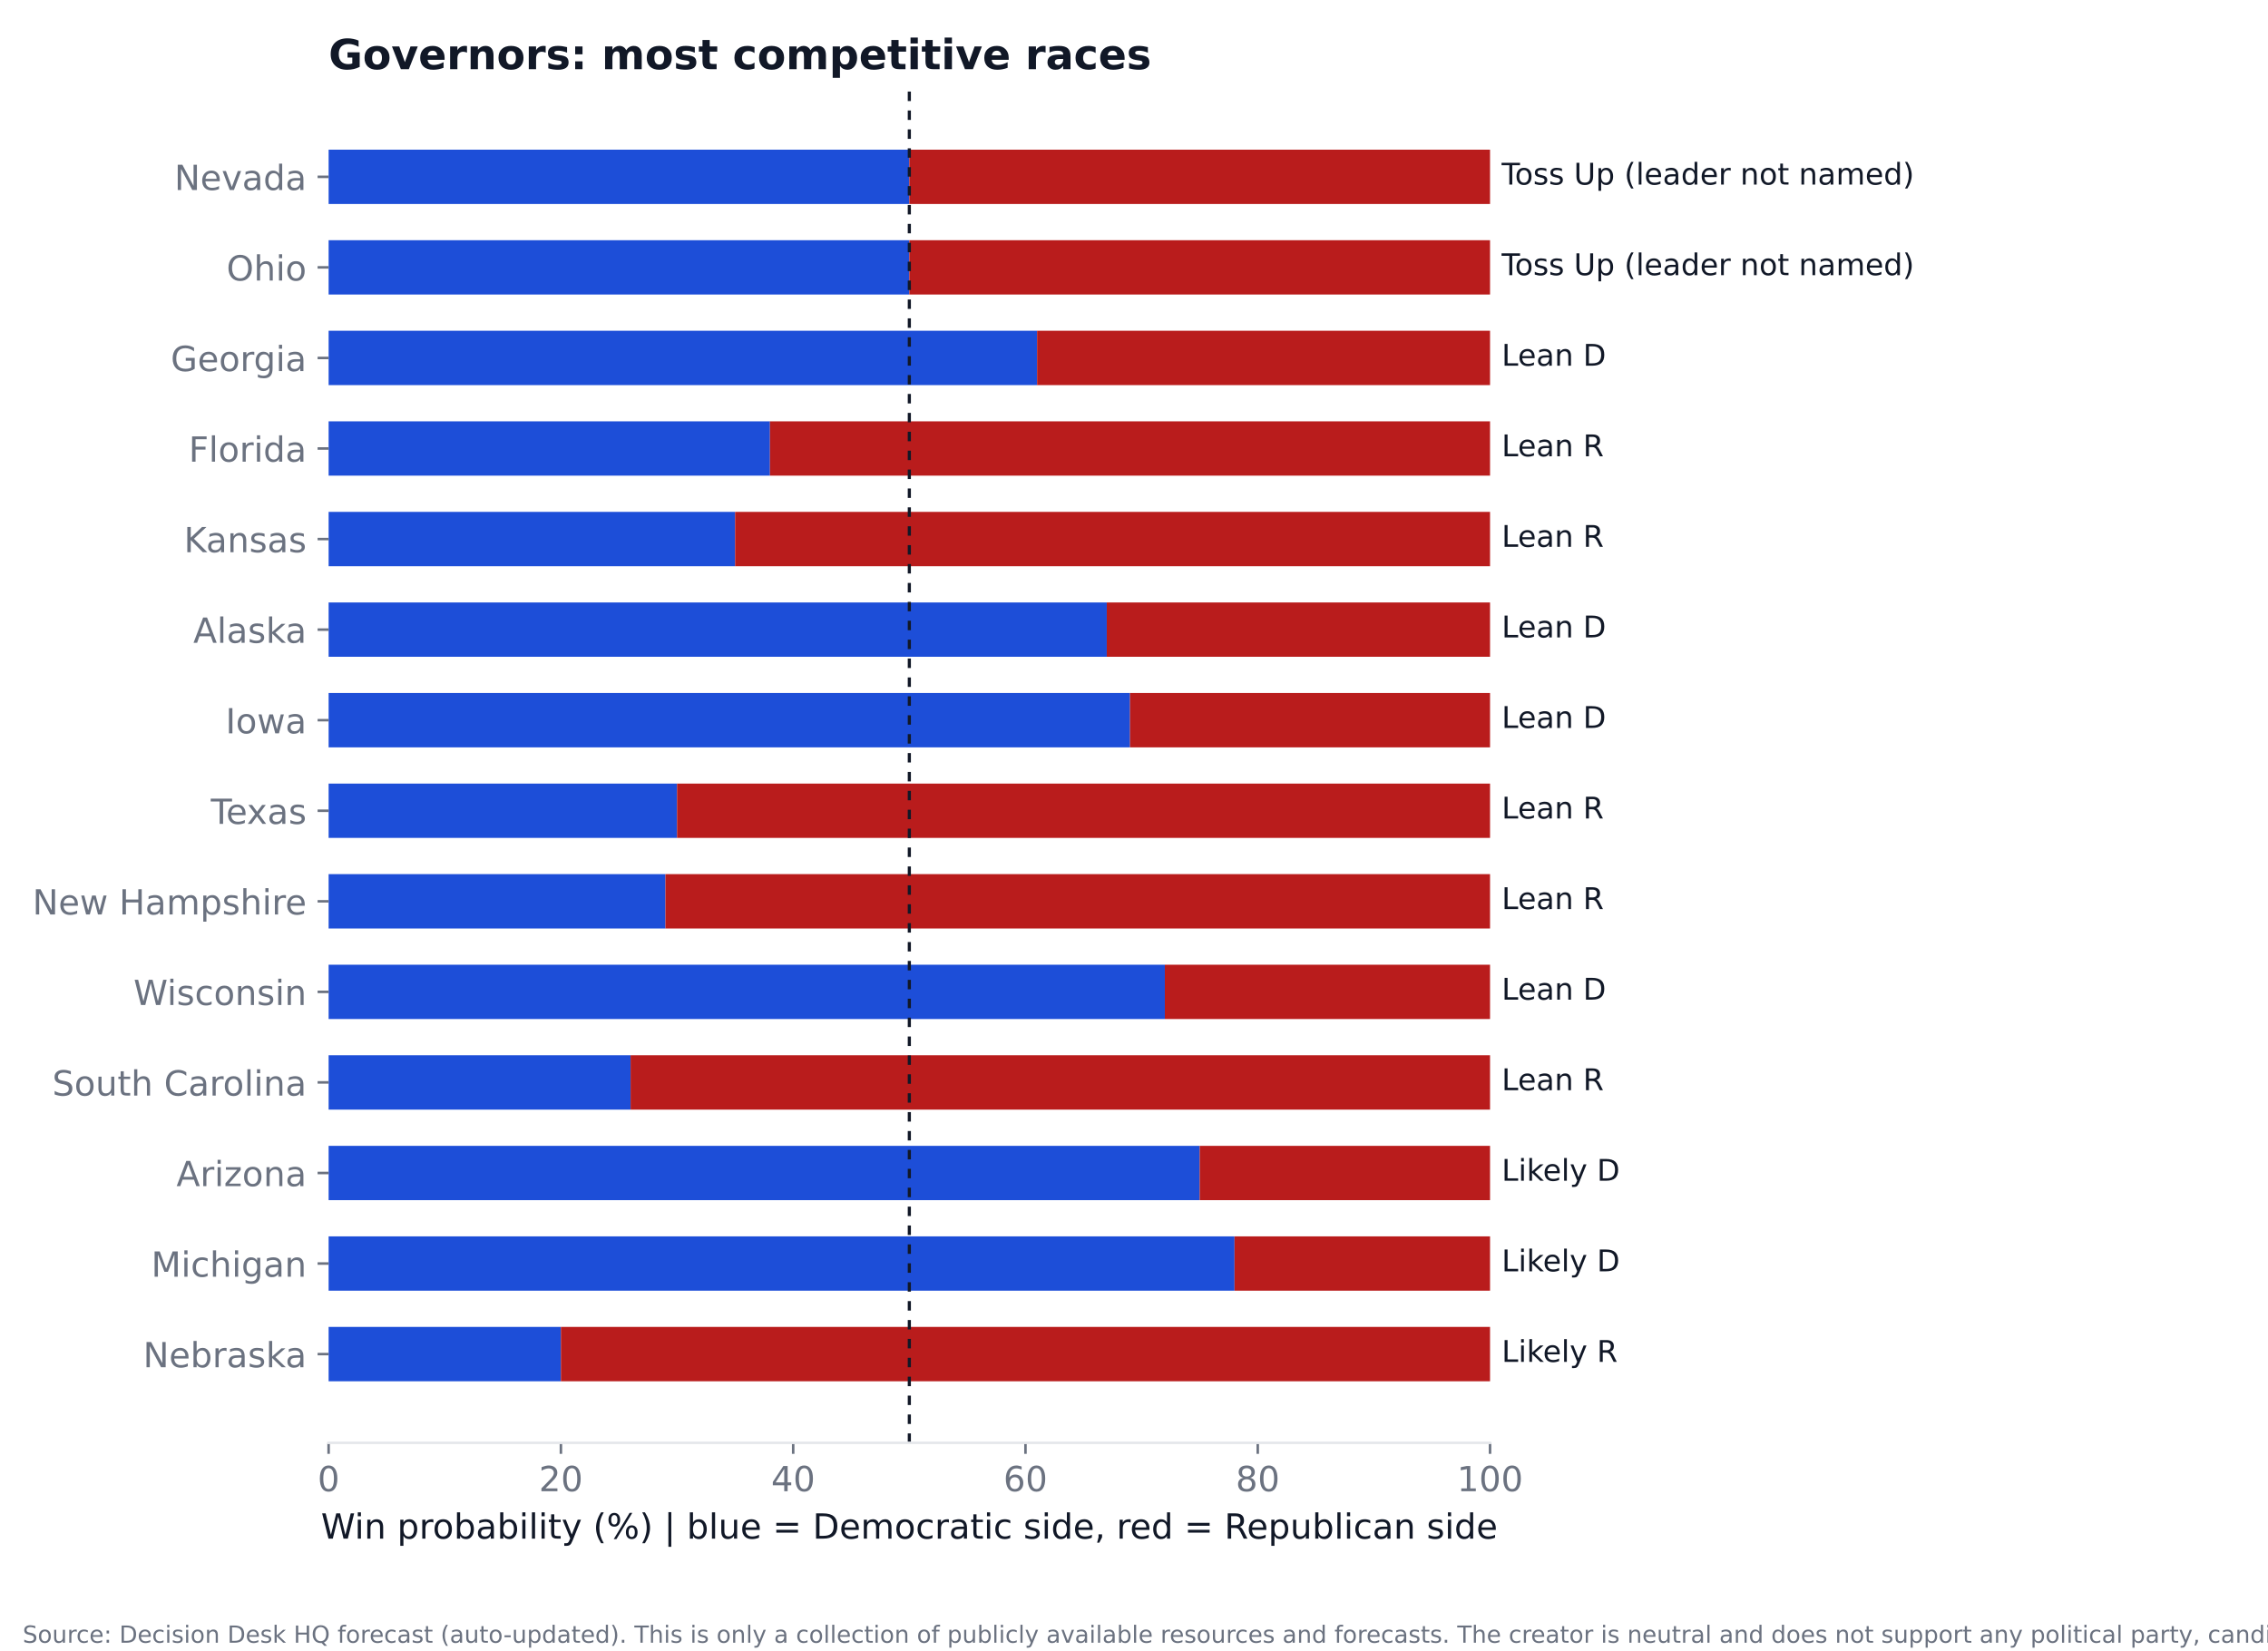
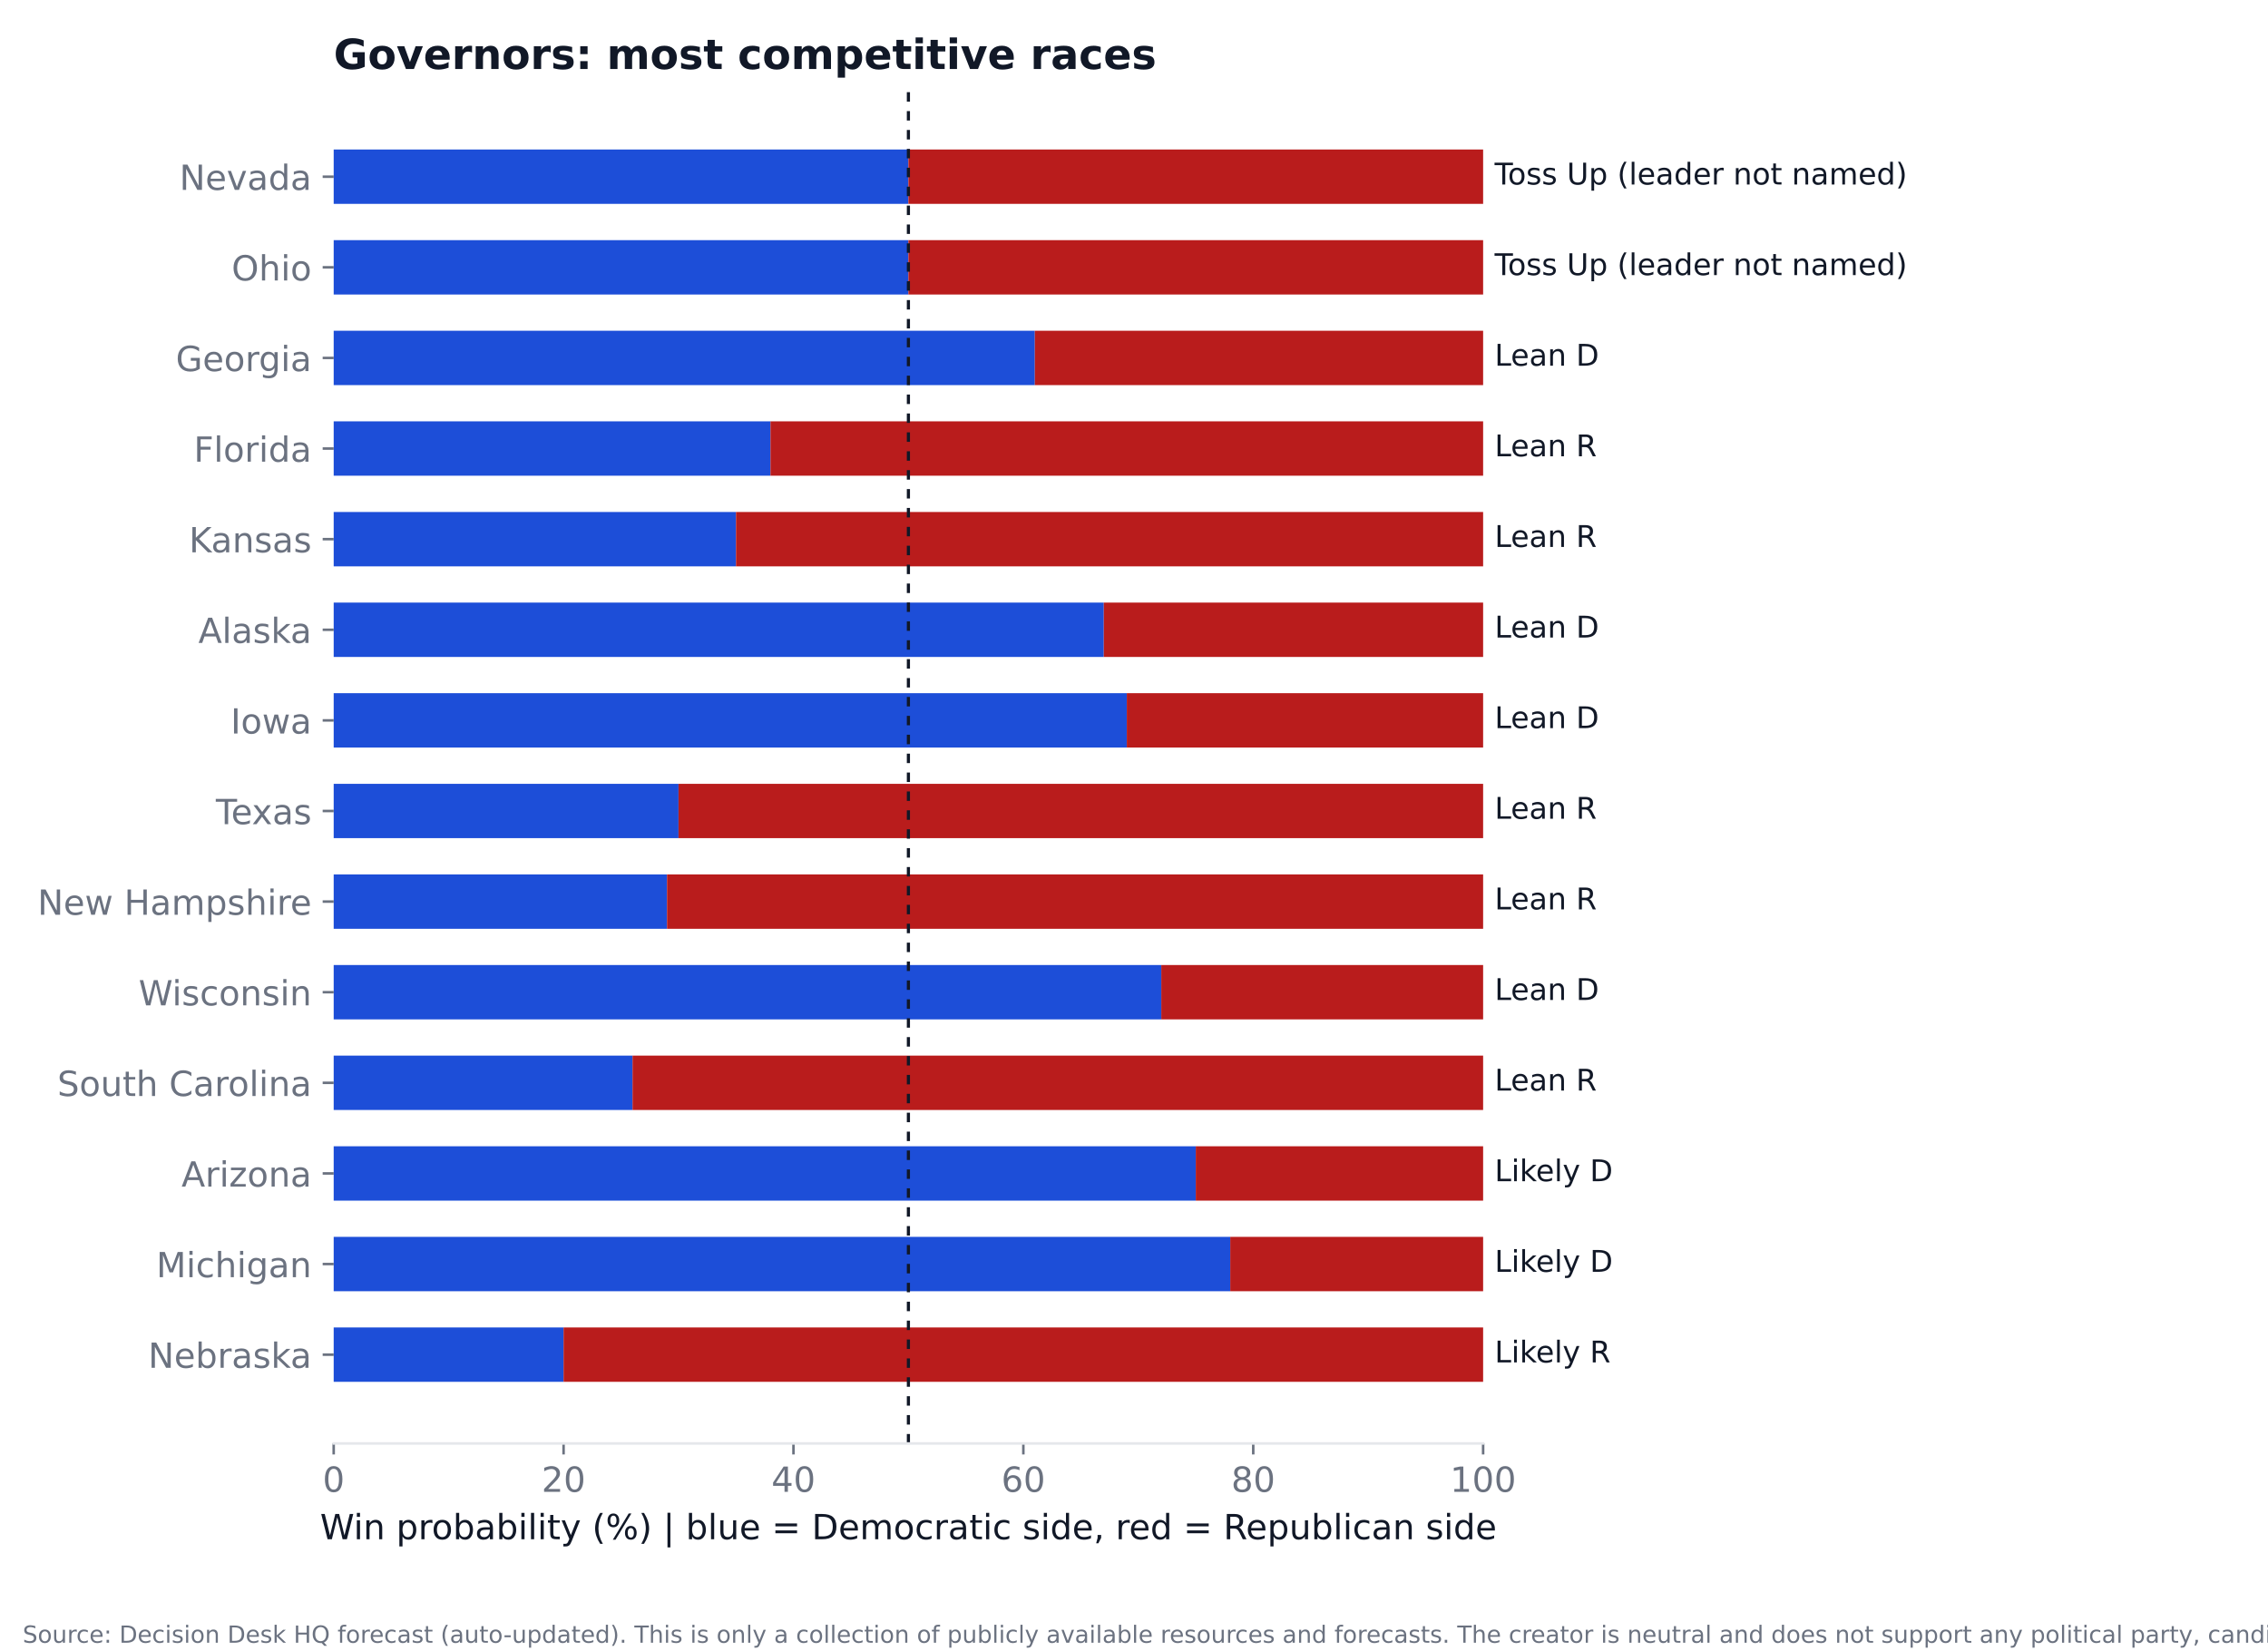
<svg xmlns="http://www.w3.org/2000/svg" xmlns:xlink="http://www.w3.org/1999/xlink" width="720pt" height="524.16pt" viewBox="0 0 720 524.16" version="1.1">
  <defs>
    <style type="text/css">*{stroke-linejoin: round; stroke-linecap: butt}</style>
  </defs>
  <g id="figure_1">
    <g id="patch_1">
      <path d="M 0 524.16  L 720 524.16  L 720 0  L 0 0  z " style="fill: #ffffff" />
    </g>
    <g id="axes_1">
      <g id="patch_2">
-         <path d="M 104.324 458.076  L 473.029 458.076  L 473.029 27.96  L 104.324 27.96  z " style="fill: #ffffff" />
+         <path d="M 105.933 458.267  L 470.835 458.267  L 470.835 27.909  L 105.933 27.909  z " style="fill: #ffffff" />
      </g>
      <g id="patch_3">
-         <path d="M 104.324 47.511  L 288.676 47.511  L 288.676 64.761  L 104.324 64.761  z " clip-path="url(#p73913ec61c)" style="fill: #1d4ed8" />
+         <path d="M 105.933 47.471  L 288.384 47.471  L 288.384 64.731  L 105.933 64.731  z " clip-path="url(#p3616f164e4)" style="fill: #1d4ed8" />
      </g>
      <g id="patch_4">
-         <path d="M 288.676 47.511  L 473.029 47.511  L 473.029 64.761  L 288.676 64.761  z " clip-path="url(#p73913ec61c)" style="fill: #b91c1c" />
+         <path d="M 288.384 47.471  L 470.835 47.471  L 470.835 64.731  L 288.384 64.731  z " clip-path="url(#p3616f164e4)" style="fill: #b91c1c" />
      </g>
      <g id="patch_5">
-         <path d="M 104.324 76.262  L 288.676 76.262  L 288.676 93.512  L 104.324 93.512  z " clip-path="url(#p73913ec61c)" style="fill: #1d4ed8" />
+         <path d="M 105.933 76.238  L 288.384 76.238  L 288.384 93.498  L 105.933 93.498  z " clip-path="url(#p3616f164e4)" style="fill: #1d4ed8" />
      </g>
      <g id="patch_6">
-         <path d="M 288.676 76.262  L 473.029 76.262  L 473.029 93.512  L 288.676 93.512  z " clip-path="url(#p73913ec61c)" style="fill: #b91c1c" />
+         <path d="M 288.384 76.238  L 470.835 76.238  L 470.835 93.498  L 288.384 93.498  z " clip-path="url(#p3616f164e4)" style="fill: #b91c1c" />
      </g>
      <g id="patch_7">
-         <path d="M 104.324 105.013  L 329.234 105.013  L 329.234 122.264  L 104.324 122.264  z " clip-path="url(#p73913ec61c)" style="fill: #1d4ed8" />
+         <path d="M 105.933 105.005  L 328.523 105.005  L 328.523 122.266  L 105.933 122.266  z " clip-path="url(#p3616f164e4)" style="fill: #1d4ed8" />
      </g>
      <g id="patch_8">
-         <path d="M 329.234 105.013  L 473.029 105.013  L 473.029 122.264  L 329.234 122.264  z " clip-path="url(#p73913ec61c)" style="fill: #b91c1c" />
+         <path d="M 328.523 105.005  L 470.835 105.005  L 470.835 122.266  L 328.523 122.266  z " clip-path="url(#p3616f164e4)" style="fill: #b91c1c" />
      </g>
      <g id="patch_9">
-         <path d="M 104.324 133.764  L 244.432 133.764  L 244.432 151.015  L 104.324 151.015  z " clip-path="url(#p73913ec61c)" style="fill: #1d4ed8" />
+         <path d="M 105.933 133.772  L 244.595 133.772  L 244.595 151.033  L 105.933 151.033  z " clip-path="url(#p3616f164e4)" style="fill: #1d4ed8" />
      </g>
      <g id="patch_10">
-         <path d="M 244.432 133.764  L 473.029 133.764  L 473.029 151.015  L 244.432 151.015  z " clip-path="url(#p73913ec61c)" style="fill: #b91c1c" />
+         <path d="M 244.595 133.772  L 470.835 133.772  L 470.835 151.033  L 244.595 151.033  z " clip-path="url(#p3616f164e4)" style="fill: #b91c1c" />
      </g>
      <g id="patch_11">
-         <path d="M 104.324 162.515  L 233.37 162.515  L 233.37 179.766  L 104.324 179.766  z " clip-path="url(#p73913ec61c)" style="fill: #1d4ed8" />
+         <path d="M 105.933 162.54  L 233.648 162.54  L 233.648 179.8  L 105.933 179.8  z " clip-path="url(#p3616f164e4)" style="fill: #1d4ed8" />
      </g>
      <g id="patch_12">
-         <path d="M 233.37 162.515  L 473.029 162.515  L 473.029 179.766  L 233.37 179.766  z " clip-path="url(#p73913ec61c)" style="fill: #b91c1c" />
+         <path d="M 233.648 162.54  L 470.835 162.54  L 470.835 179.8  L 233.648 179.8  z " clip-path="url(#p3616f164e4)" style="fill: #b91c1c" />
      </g>
      <g id="patch_13">
-         <path d="M 104.324 191.266  L 351.356 191.266  L 351.356 208.517  L 104.324 208.517  z " clip-path="url(#p73913ec61c)" style="fill: #1d4ed8" />
+         <path d="M 105.933 191.307  L 350.417 191.307  L 350.417 208.567  L 105.933 208.567  z " clip-path="url(#p3616f164e4)" style="fill: #1d4ed8" />
      </g>
      <g id="patch_14">
-         <path d="M 351.356 191.266  L 473.029 191.266  L 473.029 208.517  L 351.356 208.517  z " clip-path="url(#p73913ec61c)" style="fill: #b91c1c" />
+         <path d="M 350.417 191.307  L 470.835 191.307  L 470.835 208.567  L 350.417 208.567  z " clip-path="url(#p3616f164e4)" style="fill: #b91c1c" />
      </g>
      <g id="patch_15">
-         <path d="M 104.324 220.017  L 358.73 220.017  L 358.73 237.268  L 104.324 237.268  z " clip-path="url(#p73913ec61c)" style="fill: #1d4ed8" />
+         <path d="M 105.933 220.074  L 357.715 220.074  L 357.715 237.335  L 105.933 237.335  z " clip-path="url(#p3616f164e4)" style="fill: #1d4ed8" />
      </g>
      <g id="patch_16">
-         <path d="M 358.73 220.017  L 473.029 220.017  L 473.029 237.268  L 358.73 237.268  z " clip-path="url(#p73913ec61c)" style="fill: #b91c1c" />
+         <path d="M 357.715 220.074  L 470.835 220.074  L 470.835 237.335  L 357.715 237.335  z " clip-path="url(#p3616f164e4)" style="fill: #b91c1c" />
      </g>
      <g id="patch_17">
-         <path d="M 104.324 248.768  L 214.935 248.768  L 214.935 266.019  L 104.324 266.019  z " clip-path="url(#p73913ec61c)" style="fill: #1d4ed8" />
+         <path d="M 105.933 248.842  L 215.403 248.842  L 215.403 266.102  L 105.933 266.102  z " clip-path="url(#p3616f164e4)" style="fill: #1d4ed8" />
      </g>
      <g id="patch_18">
-         <path d="M 214.935 248.768  L 473.029 248.768  L 473.029 266.019  L 214.935 266.019  z " clip-path="url(#p73913ec61c)" style="fill: #b91c1c" />
+         <path d="M 215.403 248.842  L 470.835 248.842  L 470.835 266.102  L 215.403 266.102  z " clip-path="url(#p3616f164e4)" style="fill: #b91c1c" />
      </g>
      <g id="patch_19">
-         <path d="M 104.324 277.519  L 211.248 277.519  L 211.248 294.77  L 104.324 294.77  z " clip-path="url(#p73913ec61c)" style="fill: #1d4ed8" />
+         <path d="M 105.933 277.609  L 211.754 277.609  L 211.754 294.869  L 105.933 294.869  z " clip-path="url(#p3616f164e4)" style="fill: #1d4ed8" />
      </g>
      <g id="patch_20">
-         <path d="M 211.248 277.519  L 473.029 277.519  L 473.029 294.77  L 211.248 294.77  z " clip-path="url(#p73913ec61c)" style="fill: #b91c1c" />
+         <path d="M 211.754 277.609  L 470.835 277.609  L 470.835 294.869  L 211.754 294.869  z " clip-path="url(#p3616f164e4)" style="fill: #b91c1c" />
      </g>
      <g id="patch_21">
-         <path d="M 104.324 306.27  L 369.791 306.27  L 369.791 323.521  L 104.324 323.521  z " clip-path="url(#p73913ec61c)" style="fill: #1d4ed8" />
+         <path d="M 105.933 306.376  L 368.662 306.376  L 368.662 323.636  L 105.933 323.636  z " clip-path="url(#p3616f164e4)" style="fill: #1d4ed8" />
      </g>
      <g id="patch_22">
-         <path d="M 369.791 306.27  L 473.029 306.27  L 473.029 323.521  L 369.791 323.521  z " clip-path="url(#p73913ec61c)" style="fill: #b91c1c" />
+         <path d="M 368.662 306.376  L 470.835 306.376  L 470.835 323.636  L 368.662 323.636  z " clip-path="url(#p3616f164e4)" style="fill: #b91c1c" />
      </g>
      <g id="patch_23">
-         <path d="M 104.324 335.022  L 200.187 335.022  L 200.187 352.272  L 104.324 352.272  z " clip-path="url(#p73913ec61c)" style="fill: #1d4ed8" />
+         <path d="M 105.933 335.143  L 200.807 335.143  L 200.807 352.404  L 105.933 352.404  z " clip-path="url(#p3616f164e4)" style="fill: #1d4ed8" />
      </g>
      <g id="patch_24">
-         <path d="M 200.187 335.022  L 473.029 335.022  L 473.029 352.272  L 200.187 352.272  z " clip-path="url(#p73913ec61c)" style="fill: #b91c1c" />
+         <path d="M 200.807 335.143  L 470.835 335.143  L 470.835 352.404  L 200.807 352.404  z " clip-path="url(#p3616f164e4)" style="fill: #b91c1c" />
      </g>
      <g id="patch_25">
-         <path d="M 104.324 363.773  L 380.853 363.773  L 380.853 381.023  L 104.324 381.023  z " clip-path="url(#p73913ec61c)" style="fill: #1d4ed8" />
+         <path d="M 105.933 363.911  L 379.609 363.911  L 379.609 381.171  L 105.933 381.171  z " clip-path="url(#p3616f164e4)" style="fill: #1d4ed8" />
      </g>
      <g id="patch_26">
-         <path d="M 380.853 363.773  L 473.029 363.773  L 473.029 381.023  L 380.853 381.023  z " clip-path="url(#p73913ec61c)" style="fill: #b91c1c" />
+         <path d="M 379.609 363.911  L 470.835 363.911  L 470.835 381.171  L 379.609 381.171  z " clip-path="url(#p3616f164e4)" style="fill: #b91c1c" />
      </g>
      <g id="patch_27">
-         <path d="M 104.324 392.524  L 391.914 392.524  L 391.914 409.774  L 104.324 409.774  z " clip-path="url(#p73913ec61c)" style="fill: #1d4ed8" />
+         <path d="M 105.933 392.678  L 390.556 392.678  L 390.556 409.938  L 105.933 409.938  z " clip-path="url(#p3616f164e4)" style="fill: #1d4ed8" />
      </g>
      <g id="patch_28">
-         <path d="M 391.914 392.524  L 473.029 392.524  L 473.029 409.774  L 391.914 409.774  z " clip-path="url(#p73913ec61c)" style="fill: #b91c1c" />
+         <path d="M 390.556 392.678  L 470.835 392.678  L 470.835 409.938  L 390.556 409.938  z " clip-path="url(#p3616f164e4)" style="fill: #b91c1c" />
      </g>
      <g id="patch_29">
-         <path d="M 104.324 421.275  L 178.065 421.275  L 178.065 438.525  L 104.324 438.525  z " clip-path="url(#p73913ec61c)" style="fill: #1d4ed8" />
+         <path d="M 105.933 421.445  L 178.913 421.445  L 178.913 438.706  L 105.933 438.706  z " clip-path="url(#p3616f164e4)" style="fill: #1d4ed8" />
      </g>
      <g id="patch_30">
-         <path d="M 178.065 421.275  L 473.029 421.275  L 473.029 438.525  L 178.065 438.525  z " clip-path="url(#p73913ec61c)" style="fill: #b91c1c" />
+         <path d="M 178.913 421.445  L 470.835 421.445  L 470.835 438.706  L 178.913 438.706  z " clip-path="url(#p3616f164e4)" style="fill: #b91c1c" />
      </g>
      <g id="matplotlib.axis_1">
        <g id="xtick_1">
          <g id="line2d_1">
            <defs>
-               <path id="m2ed87edce3" d="M 0 0  L 0 3.5  " style="stroke: #6b7280; stroke-width: 0.8" />
+               <path id="m110b25e6c8" d="M 0 0  L 0 3.5  " style="stroke: #6b7280; stroke-width: 0.8" />
            </defs>
            <g>
-               <use xlink:href="#m2ed87edce3" x="104.324" y="458.076" style="fill: #6b7280; stroke: #6b7280; stroke-width: 0.8" />
+               <use xlink:href="#m110b25e6c8" x="105.933" y="458.267" style="fill: #6b7280; stroke: #6b7280; stroke-width: 0.8" />
            </g>
          </g>
          <g id="text_1">
-             <text style="font-size: 11px; font-family: 'DejaVu Sans'; text-anchor: middle; fill: #6b7280" x="104.324" y="473.434" transform="rotate(-0 104.3238 473.4336)">0</text>
+             <text style="font-size: 11px; font-family: 'DejaVu Sans'; text-anchor: middle; fill: #6b7280" x="105.933" y="473.625" transform="rotate(-0 105.9325 473.6247)">0</text>
          </g>
        </g>
        <g id="xtick_2">
          <g id="line2d_2">
            <g>
-               <use xlink:href="#m2ed87edce3" x="178.065" y="458.076" style="fill: #6b7280; stroke: #6b7280; stroke-width: 0.8" />
+               <use xlink:href="#m110b25e6c8" x="178.913" y="458.267" style="fill: #6b7280; stroke: #6b7280; stroke-width: 0.8" />
            </g>
          </g>
          <g id="text_2">
-             <text style="font-size: 11px; font-family: 'DejaVu Sans'; text-anchor: middle; fill: #6b7280" x="178.065" y="473.434" transform="rotate(-0 178.0648 473.4336)">20</text>
+             <text style="font-size: 11px; font-family: 'DejaVu Sans'; text-anchor: middle; fill: #6b7280" x="178.913" y="473.625" transform="rotate(-0 178.913 473.6247)">20</text>
          </g>
        </g>
        <g id="xtick_3">
          <g id="line2d_3">
            <g>
-               <use xlink:href="#m2ed87edce3" x="251.806" y="458.076" style="fill: #6b7280; stroke: #6b7280; stroke-width: 0.8" />
+               <use xlink:href="#m110b25e6c8" x="251.893" y="458.267" style="fill: #6b7280; stroke: #6b7280; stroke-width: 0.8" />
            </g>
          </g>
          <g id="text_3">
-             <text style="font-size: 11px; font-family: 'DejaVu Sans'; text-anchor: middle; fill: #6b7280" x="251.806" y="473.434" transform="rotate(-0 251.8057 473.4336)">40</text>
+             <text style="font-size: 11px; font-family: 'DejaVu Sans'; text-anchor: middle; fill: #6b7280" x="251.893" y="473.625" transform="rotate(-0 251.8935 473.6247)">40</text>
          </g>
        </g>
        <g id="xtick_4">
          <g id="line2d_4">
            <g>
-               <use xlink:href="#m2ed87edce3" x="325.547" y="458.076" style="fill: #6b7280; stroke: #6b7280; stroke-width: 0.8" />
+               <use xlink:href="#m110b25e6c8" x="324.874" y="458.267" style="fill: #6b7280; stroke: #6b7280; stroke-width: 0.8" />
            </g>
          </g>
          <g id="text_4">
-             <text style="font-size: 11px; font-family: 'DejaVu Sans'; text-anchor: middle; fill: #6b7280" x="325.547" y="473.434" transform="rotate(-0 325.5467 473.4336)">60</text>
+             <text style="font-size: 11px; font-family: 'DejaVu Sans'; text-anchor: middle; fill: #6b7280" x="324.874" y="473.625" transform="rotate(-0 324.874 473.6247)">60</text>
          </g>
        </g>
        <g id="xtick_5">
          <g id="line2d_5">
            <g>
-               <use xlink:href="#m2ed87edce3" x="399.288" y="458.076" style="fill: #6b7280; stroke: #6b7280; stroke-width: 0.8" />
+               <use xlink:href="#m110b25e6c8" x="397.854" y="458.267" style="fill: #6b7280; stroke: #6b7280; stroke-width: 0.8" />
            </g>
          </g>
          <g id="text_5">
-             <text style="font-size: 11px; font-family: 'DejaVu Sans'; text-anchor: middle; fill: #6b7280" x="399.288" y="473.434" transform="rotate(-0 399.2878 473.4336)">80</text>
+             <text style="font-size: 11px; font-family: 'DejaVu Sans'; text-anchor: middle; fill: #6b7280" x="397.854" y="473.625" transform="rotate(-0 397.8545 473.6247)">80</text>
          </g>
        </g>
        <g id="xtick_6">
          <g id="line2d_6">
            <g>
-               <use xlink:href="#m2ed87edce3" x="473.029" y="458.076" style="fill: #6b7280; stroke: #6b7280; stroke-width: 0.8" />
+               <use xlink:href="#m110b25e6c8" x="470.835" y="458.267" style="fill: #6b7280; stroke: #6b7280; stroke-width: 0.8" />
            </g>
          </g>
          <g id="text_6">
-             <text style="font-size: 11px; font-family: 'DejaVu Sans'; text-anchor: middle; fill: #6b7280" x="473.029" y="473.434" transform="rotate(-0 473.0288 473.4336)">100</text>
+             <text style="font-size: 11px; font-family: 'DejaVu Sans'; text-anchor: middle; fill: #6b7280" x="470.835" y="473.625" transform="rotate(-0 470.835 473.6247)">100</text>
          </g>
        </g>
        <g id="text_7">
-           <text style="font-size: 11px; font-family: 'DejaVu Sans'; text-anchor: middle; fill: #111827" x="288.676" y="488.483" transform="rotate(-0 288.6762 488.4826)">Win probability (%)  |  blue = Democratic side, red = Republican side</text>
+           <text style="font-size: 11px; font-family: 'DejaVu Sans'; text-anchor: middle; fill: #111827" x="288.384" y="488.674" transform="rotate(-0 288.3838 488.6737)">Win probability (%)  |  blue = Democratic side, red = Republican side</text>
        </g>
      </g>
      <g id="matplotlib.axis_2">
        <g id="ytick_1">
          <g id="line2d_7">
            <defs>
-               <path id="m721cf93600" d="M 0 0  L -3.5 0  " style="stroke: #6b7280; stroke-width: 0.8" />
+               <path id="mf528f944bc" d="M 0 0  L -3.5 0  " style="stroke: #6b7280; stroke-width: 0.8" />
            </defs>
            <g>
-               <use xlink:href="#m721cf93600" x="104.324" y="56.136" style="fill: #6b7280; stroke: #6b7280; stroke-width: 0.8" />
+               <use xlink:href="#mf528f944bc" x="105.933" y="56.101" style="fill: #6b7280; stroke: #6b7280; stroke-width: 0.8" />
            </g>
          </g>
          <g id="text_8">
-             <text style="font-size: 11px; font-family: 'DejaVu Sans'; text-anchor: end; fill: #6b7280" x="97.324" y="60.315" transform="rotate(-0 97.32375 60.3152)">Nevada</text>
+             <text style="font-size: 11px; font-family: 'DejaVu Sans'; text-anchor: end; fill: #6b7280" x="98.933" y="60.28" transform="rotate(-0 98.9325 60.27997)">Nevada</text>
          </g>
        </g>
        <g id="ytick_2">
          <g id="line2d_8">
            <g>
-               <use xlink:href="#m721cf93600" x="104.324" y="84.887" style="fill: #6b7280; stroke: #6b7280; stroke-width: 0.8" />
+               <use xlink:href="#mf528f944bc" x="105.933" y="84.868" style="fill: #6b7280; stroke: #6b7280; stroke-width: 0.8" />
            </g>
          </g>
          <g id="text_9">
-             <text style="font-size: 11px; font-family: 'DejaVu Sans'; text-anchor: end; fill: #6b7280" x="97.324" y="89.066" transform="rotate(-0 97.32375 89.06628)">Ohio</text>
+             <text style="font-size: 11px; font-family: 'DejaVu Sans'; text-anchor: end; fill: #6b7280" x="98.933" y="89.047" transform="rotate(-0 98.9325 89.04724)">Ohio</text>
          </g>
        </g>
        <g id="ytick_3">
          <g id="line2d_9">
            <g>
-               <use xlink:href="#m721cf93600" x="104.324" y="113.638" style="fill: #6b7280; stroke: #6b7280; stroke-width: 0.8" />
+               <use xlink:href="#mf528f944bc" x="105.933" y="113.635" style="fill: #6b7280; stroke: #6b7280; stroke-width: 0.8" />
            </g>
          </g>
          <g id="text_10">
-             <text style="font-size: 11px; font-family: 'DejaVu Sans'; text-anchor: end; fill: #6b7280" x="97.324" y="117.817" transform="rotate(-0 97.32375 117.8174)">Georgia</text>
+             <text style="font-size: 11px; font-family: 'DejaVu Sans'; text-anchor: end; fill: #6b7280" x="98.933" y="117.815" transform="rotate(-0 98.9325 117.8145)">Georgia</text>
          </g>
        </g>
        <g id="ytick_4">
          <g id="line2d_10">
            <g>
-               <use xlink:href="#m721cf93600" x="104.324" y="142.389" style="fill: #6b7280; stroke: #6b7280; stroke-width: 0.8" />
+               <use xlink:href="#mf528f944bc" x="105.933" y="142.403" style="fill: #6b7280; stroke: #6b7280; stroke-width: 0.8" />
            </g>
          </g>
          <g id="text_11">
-             <text style="font-size: 11px; font-family: 'DejaVu Sans'; text-anchor: end; fill: #6b7280" x="97.324" y="146.568" transform="rotate(-0 97.32375 146.5684)">Florida</text>
+             <text style="font-size: 11px; font-family: 'DejaVu Sans'; text-anchor: end; fill: #6b7280" x="98.933" y="146.582" transform="rotate(-0 98.9325 146.5818)">Florida</text>
          </g>
        </g>
        <g id="ytick_5">
          <g id="line2d_11">
            <g>
-               <use xlink:href="#m721cf93600" x="104.324" y="171.14" style="fill: #6b7280; stroke: #6b7280; stroke-width: 0.8" />
+               <use xlink:href="#mf528f944bc" x="105.933" y="171.17" style="fill: #6b7280; stroke: #6b7280; stroke-width: 0.8" />
            </g>
          </g>
          <g id="text_12">
-             <text style="font-size: 11px; font-family: 'DejaVu Sans'; text-anchor: end; fill: #6b7280" x="97.324" y="175.319" transform="rotate(-0 97.32375 175.3191)">Kansas</text>
+             <text style="font-size: 11px; font-family: 'DejaVu Sans'; text-anchor: end; fill: #6b7280" x="98.933" y="175.349" transform="rotate(-0 98.9325 175.3486)">Kansas</text>
          </g>
        </g>
        <g id="ytick_6">
          <g id="line2d_12">
            <g>
-               <use xlink:href="#m721cf93600" x="104.324" y="199.891" style="fill: #6b7280; stroke: #6b7280; stroke-width: 0.8" />
+               <use xlink:href="#mf528f944bc" x="105.933" y="199.937" style="fill: #6b7280; stroke: #6b7280; stroke-width: 0.8" />
            </g>
          </g>
          <g id="text_13">
-             <text style="font-size: 11px; font-family: 'DejaVu Sans'; text-anchor: end; fill: #6b7280" x="97.324" y="204.071" transform="rotate(-0 97.32375 204.0706)">Alaska</text>
+             <text style="font-size: 11px; font-family: 'DejaVu Sans'; text-anchor: end; fill: #6b7280" x="98.933" y="204.116" transform="rotate(-0 98.9325 204.1163)">Alaska</text>
          </g>
        </g>
        <g id="ytick_7">
          <g id="line2d_13">
            <g>
-               <use xlink:href="#m721cf93600" x="104.324" y="228.643" style="fill: #6b7280; stroke: #6b7280; stroke-width: 0.8" />
+               <use xlink:href="#mf528f944bc" x="105.933" y="228.704" style="fill: #6b7280; stroke: #6b7280; stroke-width: 0.8" />
            </g>
          </g>
          <g id="text_14">
-             <text style="font-size: 11px; font-family: 'DejaVu Sans'; text-anchor: end; fill: #6b7280" x="97.324" y="232.821" transform="rotate(-0 97.32375 232.8213)">Iowa</text>
+             <text style="font-size: 11px; font-family: 'DejaVu Sans'; text-anchor: end; fill: #6b7280" x="98.933" y="232.883" transform="rotate(-0 98.9325 232.8832)">Iowa</text>
          </g>
        </g>
        <g id="ytick_8">
          <g id="line2d_14">
            <g>
-               <use xlink:href="#m721cf93600" x="104.324" y="257.394" style="fill: #6b7280; stroke: #6b7280; stroke-width: 0.8" />
+               <use xlink:href="#mf528f944bc" x="105.933" y="257.472" style="fill: #6b7280; stroke: #6b7280; stroke-width: 0.8" />
            </g>
          </g>
          <g id="text_15">
-             <text style="font-size: 11px; font-family: 'DejaVu Sans'; text-anchor: end; fill: #6b7280" x="97.324" y="261.572" transform="rotate(-0 97.32375 261.5723)">Texas</text>
+             <text style="font-size: 11px; font-family: 'DejaVu Sans'; text-anchor: end; fill: #6b7280" x="98.933" y="261.65" transform="rotate(-0 98.9325 261.6504)">Texas</text>
          </g>
        </g>
        <g id="ytick_9">
          <g id="line2d_15">
            <g>
-               <use xlink:href="#m721cf93600" x="104.324" y="286.145" style="fill: #6b7280; stroke: #6b7280; stroke-width: 0.8" />
+               <use xlink:href="#mf528f944bc" x="105.933" y="286.239" style="fill: #6b7280; stroke: #6b7280; stroke-width: 0.8" />
            </g>
          </g>
          <g id="text_16">
-             <text style="font-size: 11px; font-family: 'DejaVu Sans'; text-anchor: end; fill: #6b7280" x="97.324" y="290.324" transform="rotate(-0 97.32375 290.3239)">New Hampshire</text>
+             <text style="font-size: 11px; font-family: 'DejaVu Sans'; text-anchor: end; fill: #6b7280" x="98.933" y="290.418" transform="rotate(-0 98.9325 290.4181)">New Hampshire</text>
          </g>
        </g>
        <g id="ytick_10">
          <g id="line2d_16">
            <g>
-               <use xlink:href="#m721cf93600" x="104.324" y="314.896" style="fill: #6b7280; stroke: #6b7280; stroke-width: 0.8" />
+               <use xlink:href="#mf528f944bc" x="105.933" y="315.006" style="fill: #6b7280; stroke: #6b7280; stroke-width: 0.8" />
            </g>
          </g>
          <g id="text_17">
-             <text style="font-size: 11px; font-family: 'DejaVu Sans'; text-anchor: end; fill: #6b7280" x="97.324" y="319.075" transform="rotate(-0 97.32375 319.0749)">Wisconsin</text>
+             <text style="font-size: 11px; font-family: 'DejaVu Sans'; text-anchor: end; fill: #6b7280" x="98.933" y="319.185" transform="rotate(-0 98.9325 319.1854)">Wisconsin</text>
          </g>
        </g>
        <g id="ytick_11">
          <g id="line2d_17">
            <g>
-               <use xlink:href="#m721cf93600" x="104.324" y="343.647" style="fill: #6b7280; stroke: #6b7280; stroke-width: 0.8" />
+               <use xlink:href="#mf528f944bc" x="105.933" y="343.774" style="fill: #6b7280; stroke: #6b7280; stroke-width: 0.8" />
            </g>
          </g>
          <g id="text_18">
-             <text style="font-size: 11px; font-family: 'DejaVu Sans'; text-anchor: end; fill: #6b7280" x="97.324" y="347.826" transform="rotate(-0 97.32375 347.826)">South Carolina</text>
+             <text style="font-size: 11px; font-family: 'DejaVu Sans'; text-anchor: end; fill: #6b7280" x="98.933" y="347.953" transform="rotate(-0 98.9325 347.9527)">South Carolina</text>
          </g>
        </g>
        <g id="ytick_12">
          <g id="line2d_18">
            <g>
-               <use xlink:href="#m721cf93600" x="104.324" y="372.398" style="fill: #6b7280; stroke: #6b7280; stroke-width: 0.8" />
+               <use xlink:href="#mf528f944bc" x="105.933" y="372.541" style="fill: #6b7280; stroke: #6b7280; stroke-width: 0.8" />
            </g>
          </g>
          <g id="text_19">
-             <text style="font-size: 11px; font-family: 'DejaVu Sans'; text-anchor: end; fill: #6b7280" x="97.324" y="376.577" transform="rotate(-0 97.32375 376.5771)">Arizona</text>
+             <text style="font-size: 11px; font-family: 'DejaVu Sans'; text-anchor: end; fill: #6b7280" x="98.933" y="376.72" transform="rotate(-0 98.9325 376.7199)">Arizona</text>
          </g>
        </g>
        <g id="ytick_13">
          <g id="line2d_19">
            <g>
-               <use xlink:href="#m721cf93600" x="104.324" y="401.149" style="fill: #6b7280; stroke: #6b7280; stroke-width: 0.8" />
+               <use xlink:href="#mf528f944bc" x="105.933" y="401.308" style="fill: #6b7280; stroke: #6b7280; stroke-width: 0.8" />
            </g>
          </g>
          <g id="text_20">
-             <text style="font-size: 11px; font-family: 'DejaVu Sans'; text-anchor: end; fill: #6b7280" x="97.324" y="405.328" transform="rotate(-0 97.32375 405.3282)">Michigan</text>
+             <text style="font-size: 11px; font-family: 'DejaVu Sans'; text-anchor: end; fill: #6b7280" x="98.933" y="405.487" transform="rotate(-0 98.9325 405.4872)">Michigan</text>
          </g>
        </g>
        <g id="ytick_14">
          <g id="line2d_20">
            <g>
-               <use xlink:href="#m721cf93600" x="104.324" y="429.9" style="fill: #6b7280; stroke: #6b7280; stroke-width: 0.8" />
+               <use xlink:href="#mf528f944bc" x="105.933" y="430.075" style="fill: #6b7280; stroke: #6b7280; stroke-width: 0.8" />
            </g>
          </g>
          <g id="text_21">
-             <text style="font-size: 11px; font-family: 'DejaVu Sans'; text-anchor: end; fill: #6b7280" x="97.324" y="434.079" transform="rotate(-0 97.32375 434.0793)">Nebraska</text>
+             <text style="font-size: 11px; font-family: 'DejaVu Sans'; text-anchor: end; fill: #6b7280" x="98.933" y="434.254" transform="rotate(-0 98.9325 434.2545)">Nebraska</text>
          </g>
        </g>
      </g>
      <g id="line2d_21">
-         <path d="M 288.676 458.076  L 288.676 27.96  " clip-path="url(#p73913ec61c)" style="fill: none; stroke-dasharray: 3,3; stroke-dashoffset: 0; stroke: #111827" />
+         <path d="M 288.384 458.267  L 288.384 27.909  " clip-path="url(#p3616f164e4)" style="fill: none; stroke-dasharray: 3,3; stroke-dashoffset: 0; stroke: #111827" />
      </g>
      <g id="patch_31">
-         <path d="M 104.324 458.076  L 473.029 458.076  " style="fill: none; stroke: #e5e7eb; stroke-width: 0.8; stroke-linejoin: miter; stroke-linecap: square" />
+         <path d="M 105.933 458.267  L 470.835 458.267  " style="fill: none; stroke: #e5e7eb; stroke-width: 0.8; stroke-linejoin: miter; stroke-linecap: square" />
      </g>
      <g id="text_22">
-         <text style="font-size: 9.5px; font-family: 'DejaVu Sans'; text-anchor: start; fill: #111827" x="476.716" y="58.604" transform="rotate(-0 476.7158 58.6042)">Toss Up (leader not named)</text>
+         <text style="font-size: 9.5px; font-family: 'DejaVu Sans'; text-anchor: start; fill: #111827" x="474.484" y="58.569" transform="rotate(-0 474.484 58.56898)">Toss Up (leader not named)</text>
      </g>
      <g id="text_23">
-         <text style="font-size: 9.5px; font-family: 'DejaVu Sans'; text-anchor: start; fill: #111827" x="476.716" y="87.355" transform="rotate(-0 476.7158 87.35529)">Toss Up (leader not named)</text>
+         <text style="font-size: 9.5px; font-family: 'DejaVu Sans'; text-anchor: start; fill: #111827" x="474.484" y="87.336" transform="rotate(-0 474.484 87.33625)">Toss Up (leader not named)</text>
      </g>
      <g id="text_24">
-         <text style="font-size: 9.5px; font-family: 'DejaVu Sans'; text-anchor: start; fill: #111827" x="476.716" y="116.106" transform="rotate(-0 476.7158 116.106)">Lean D</text>
+         <text style="font-size: 9.5px; font-family: 'DejaVu Sans'; text-anchor: start; fill: #111827" x="474.484" y="116.103" transform="rotate(-0 474.484 116.1031)">Lean D</text>
      </g>
      <g id="text_25">
-         <text style="font-size: 9.5px; font-family: 'DejaVu Sans'; text-anchor: start; fill: #111827" x="476.716" y="144.857" transform="rotate(-0 476.7158 144.8571)">Lean R</text>
+         <text style="font-size: 9.5px; font-family: 'DejaVu Sans'; text-anchor: start; fill: #111827" x="474.484" y="144.87" transform="rotate(-0 474.484 144.8704)">Lean R</text>
      </g>
      <g id="text_26">
-         <text style="font-size: 9.5px; font-family: 'DejaVu Sans'; text-anchor: start; fill: #111827" x="476.716" y="173.608" transform="rotate(-0 476.7158 173.6082)">Lean R</text>
+         <text style="font-size: 9.5px; font-family: 'DejaVu Sans'; text-anchor: start; fill: #111827" x="474.484" y="173.638" transform="rotate(-0 474.484 173.6377)">Lean R</text>
      </g>
      <g id="text_27">
-         <text style="font-size: 9.5px; font-family: 'DejaVu Sans'; text-anchor: start; fill: #111827" x="476.716" y="202.359" transform="rotate(-0 476.7158 202.3592)">Lean D</text>
+         <text style="font-size: 9.5px; font-family: 'DejaVu Sans'; text-anchor: start; fill: #111827" x="474.484" y="202.405" transform="rotate(-0 474.484 202.405)">Lean D</text>
      </g>
      <g id="text_28">
-         <text style="font-size: 9.5px; font-family: 'DejaVu Sans'; text-anchor: start; fill: #111827" x="476.716" y="231.11" transform="rotate(-0 476.7158 231.1103)">Lean D</text>
+         <text style="font-size: 9.5px; font-family: 'DejaVu Sans'; text-anchor: start; fill: #111827" x="474.484" y="231.172" transform="rotate(-0 474.484 231.1722)">Lean D</text>
      </g>
      <g id="text_29">
-         <text style="font-size: 9.5px; font-family: 'DejaVu Sans'; text-anchor: start; fill: #111827" x="476.716" y="259.861" transform="rotate(-0 476.7158 259.8614)">Lean R</text>
+         <text style="font-size: 9.5px; font-family: 'DejaVu Sans'; text-anchor: start; fill: #111827" x="474.484" y="259.939" transform="rotate(-0 474.484 259.9395)">Lean R</text>
      </g>
      <g id="text_30">
-         <text style="font-size: 9.5px; font-family: 'DejaVu Sans'; text-anchor: start; fill: #111827" x="476.716" y="288.612" transform="rotate(-0 476.7158 288.6125)">Lean R</text>
+         <text style="font-size: 9.5px; font-family: 'DejaVu Sans'; text-anchor: start; fill: #111827" x="474.484" y="288.707" transform="rotate(-0 474.484 288.7068)">Lean R</text>
      </g>
      <g id="text_31">
-         <text style="font-size: 9.5px; font-family: 'DejaVu Sans'; text-anchor: start; fill: #111827" x="476.716" y="317.364" transform="rotate(-0 476.7158 317.3636)">Lean D</text>
+         <text style="font-size: 9.5px; font-family: 'DejaVu Sans'; text-anchor: start; fill: #111827" x="474.484" y="317.474" transform="rotate(-0 474.484 317.474)">Lean D</text>
      </g>
      <g id="text_32">
-         <text style="font-size: 9.5px; font-family: 'DejaVu Sans'; text-anchor: start; fill: #111827" x="476.716" y="346.115" transform="rotate(-0 476.7158 346.1146)">Lean R</text>
+         <text style="font-size: 9.5px; font-family: 'DejaVu Sans'; text-anchor: start; fill: #111827" x="474.484" y="346.241" transform="rotate(-0 474.484 346.2413)">Lean R</text>
      </g>
      <g id="text_33">
-         <text style="font-size: 9.5px; font-family: 'DejaVu Sans'; text-anchor: start; fill: #111827" x="476.716" y="374.866" transform="rotate(-0 476.7158 374.8661)">Likely D</text>
+         <text style="font-size: 9.5px; font-family: 'DejaVu Sans'; text-anchor: start; fill: #111827" x="474.484" y="375.009" transform="rotate(-0 474.484 375.009)">Likely D</text>
      </g>
      <g id="text_34">
-         <text style="font-size: 9.5px; font-family: 'DejaVu Sans'; text-anchor: start; fill: #111827" x="476.716" y="403.617" transform="rotate(-0 476.7158 403.6172)">Likely D</text>
+         <text style="font-size: 9.5px; font-family: 'DejaVu Sans'; text-anchor: start; fill: #111827" x="474.484" y="403.776" transform="rotate(-0 474.484 403.7762)">Likely D</text>
      </g>
      <g id="text_35">
-         <text style="font-size: 9.5px; font-family: 'DejaVu Sans'; text-anchor: start; fill: #111827" x="476.716" y="432.368" transform="rotate(-0 476.7158 432.3683)">Likely R</text>
+         <text style="font-size: 9.5px; font-family: 'DejaVu Sans'; text-anchor: start; fill: #111827" x="474.484" y="432.543" transform="rotate(-0 474.484 432.5435)">Likely R</text>
      </g>
      <g id="text_36">
-         <text style="font-weight: 700; font-size: 13.2px; font-family: 'DejaVu Sans'; text-anchor: start; fill: #111827" x="104.324" y="21.96" transform="rotate(-0 104.3238 21.96)">Governors: most competitive races</text>
+         <text style="font-weight: 700; font-size: 13.2px; font-family: 'DejaVu Sans'; text-anchor: start; fill: #111827" x="105.933" y="21.909" transform="rotate(-0 105.9325 21.90891)">Governors: most competitive races</text>
      </g>
    </g>
    <g id="text_37">
      <text style="font-size: 7.5px; font-family: 'DejaVu Sans'; text-anchor: start; fill: #6b7280" x="7.2" y="521.539" transform="rotate(-0 7.2 521.5392)">Source: Decision Desk HQ forecast (auto-updated). This is only a collection of publicly available resources and forecasts. The creator is neutral and does not support any political party, candidate or ideology.</text>
    </g>
  </g>
  <defs>
-     <clipPath id="p73913ec61c">
-       <rect x="104.324" y="27.96" width="368.705" height="430.116" />
+     <clipPath id="p3616f164e4">
+       <rect x="105.933" y="27.909" width="364.902" height="430.358" />
    </clipPath>
  </defs>
</svg>
